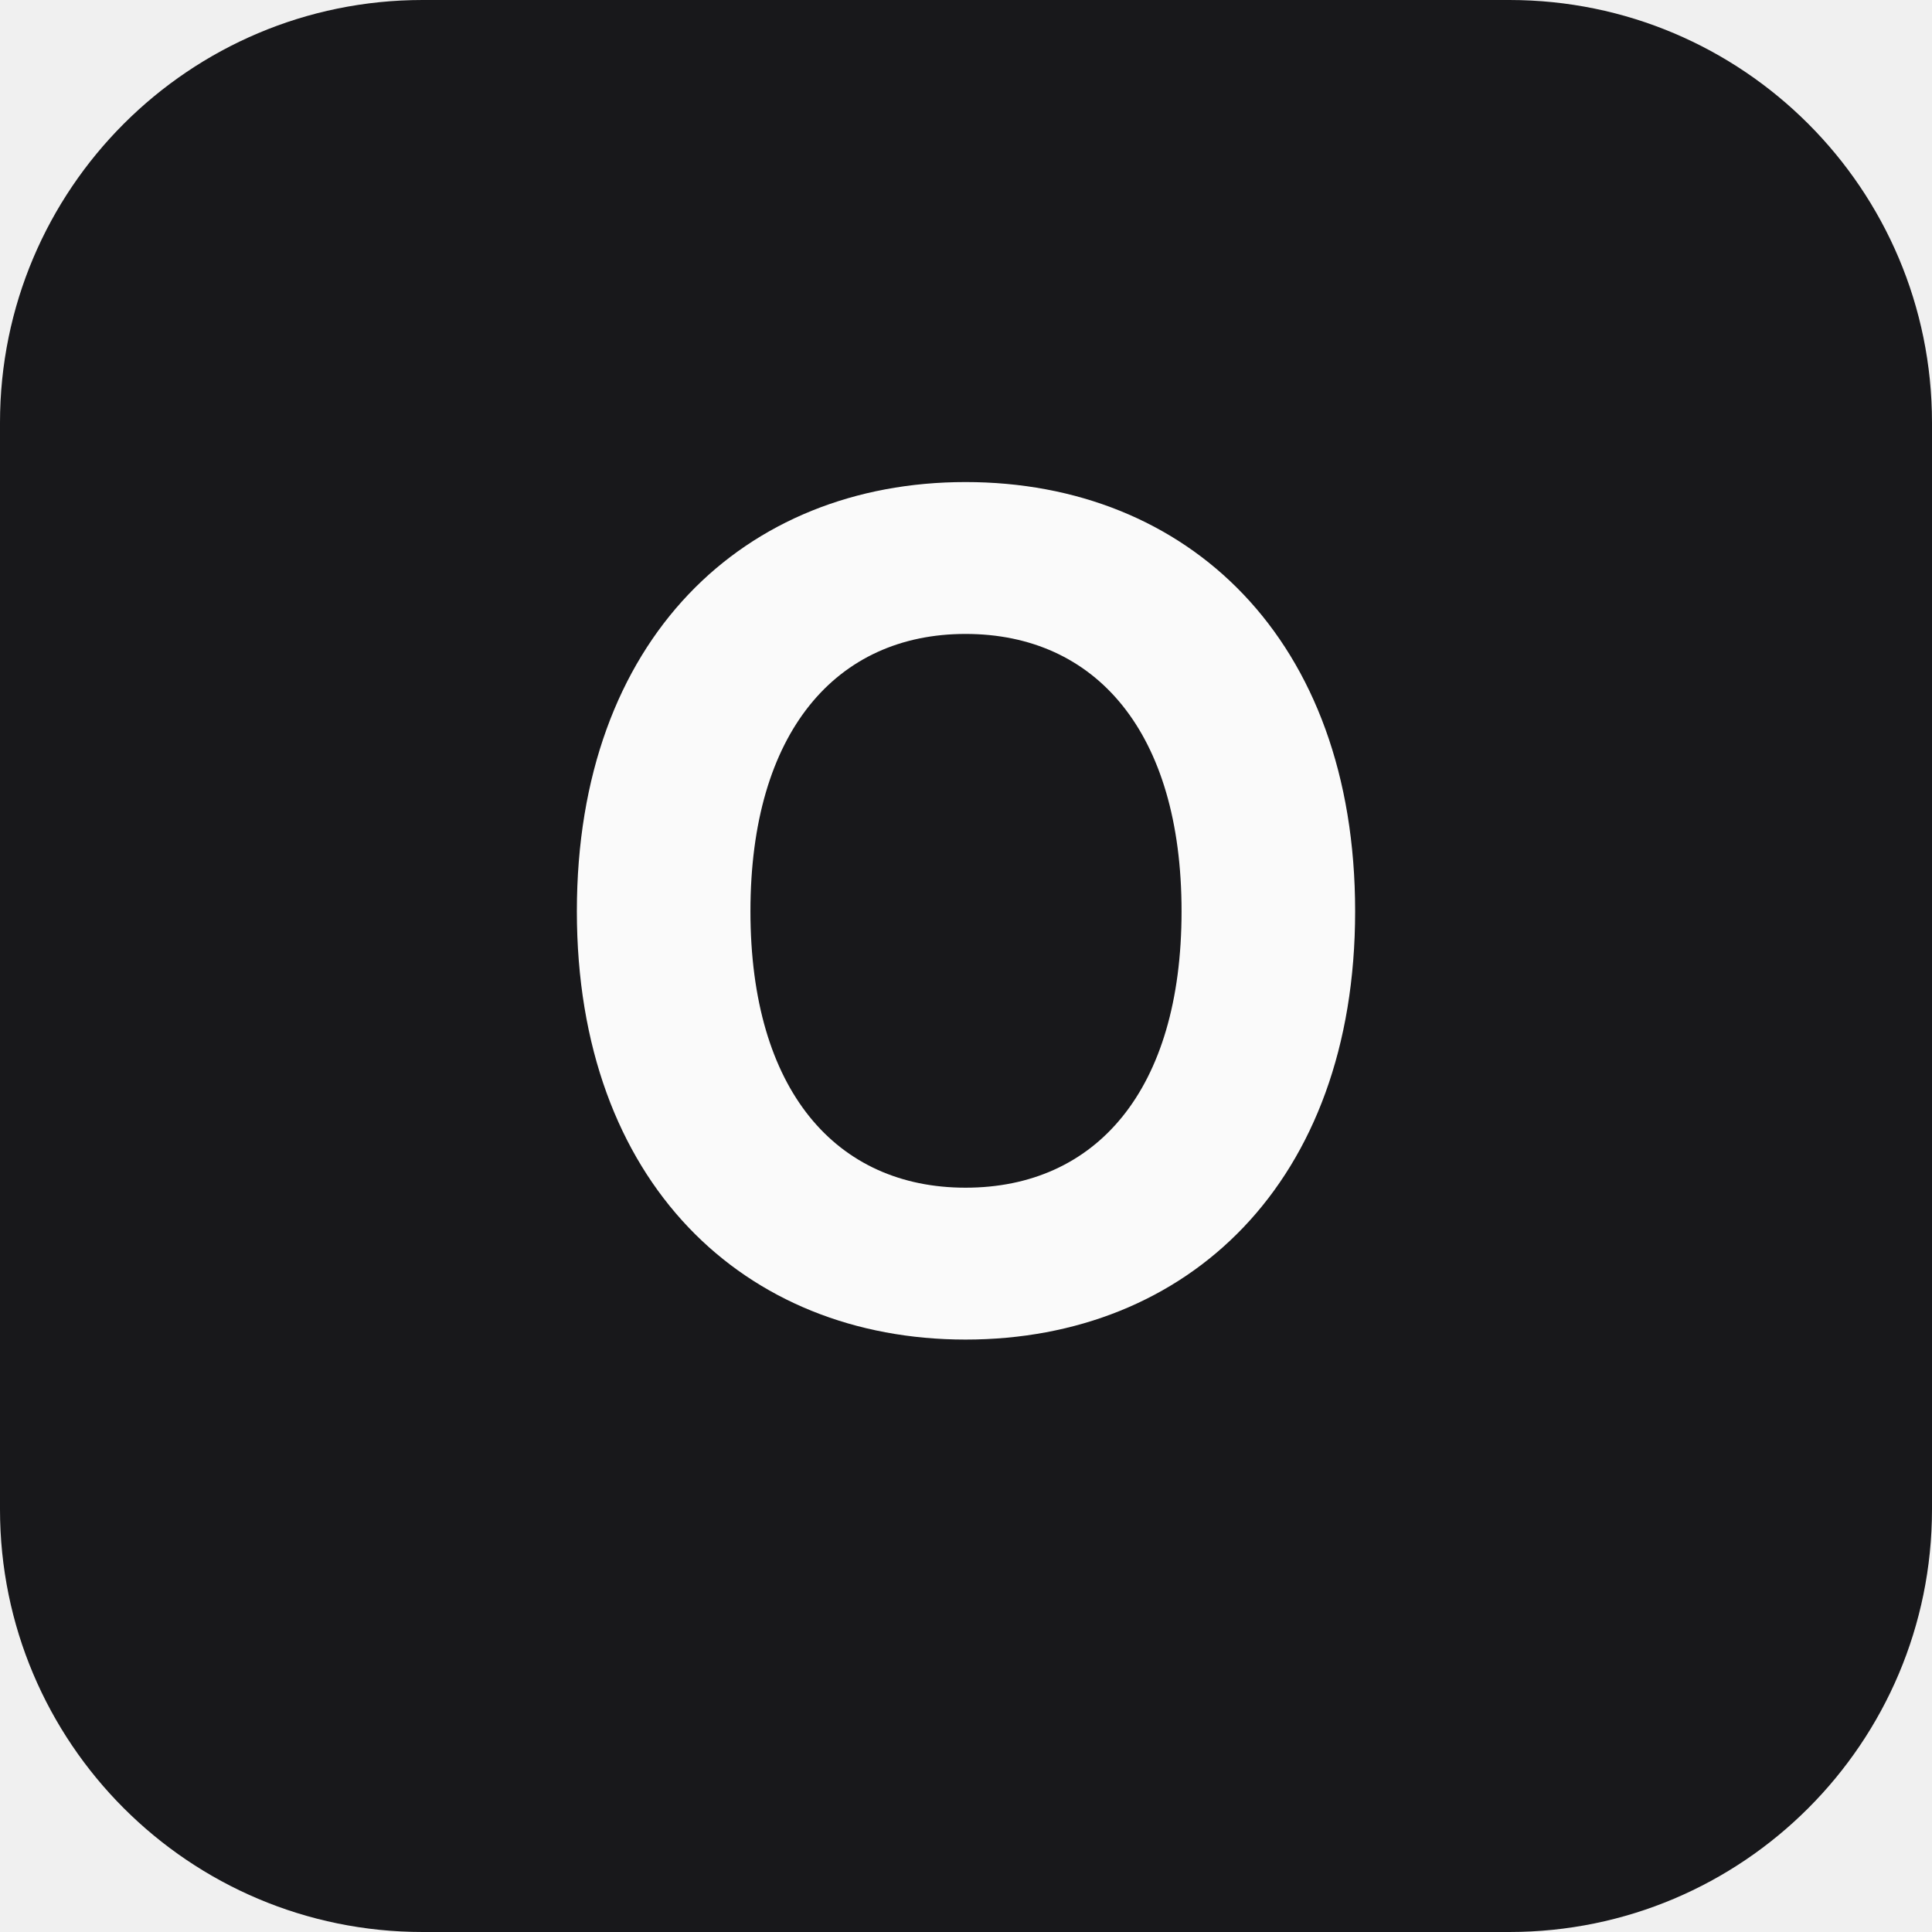
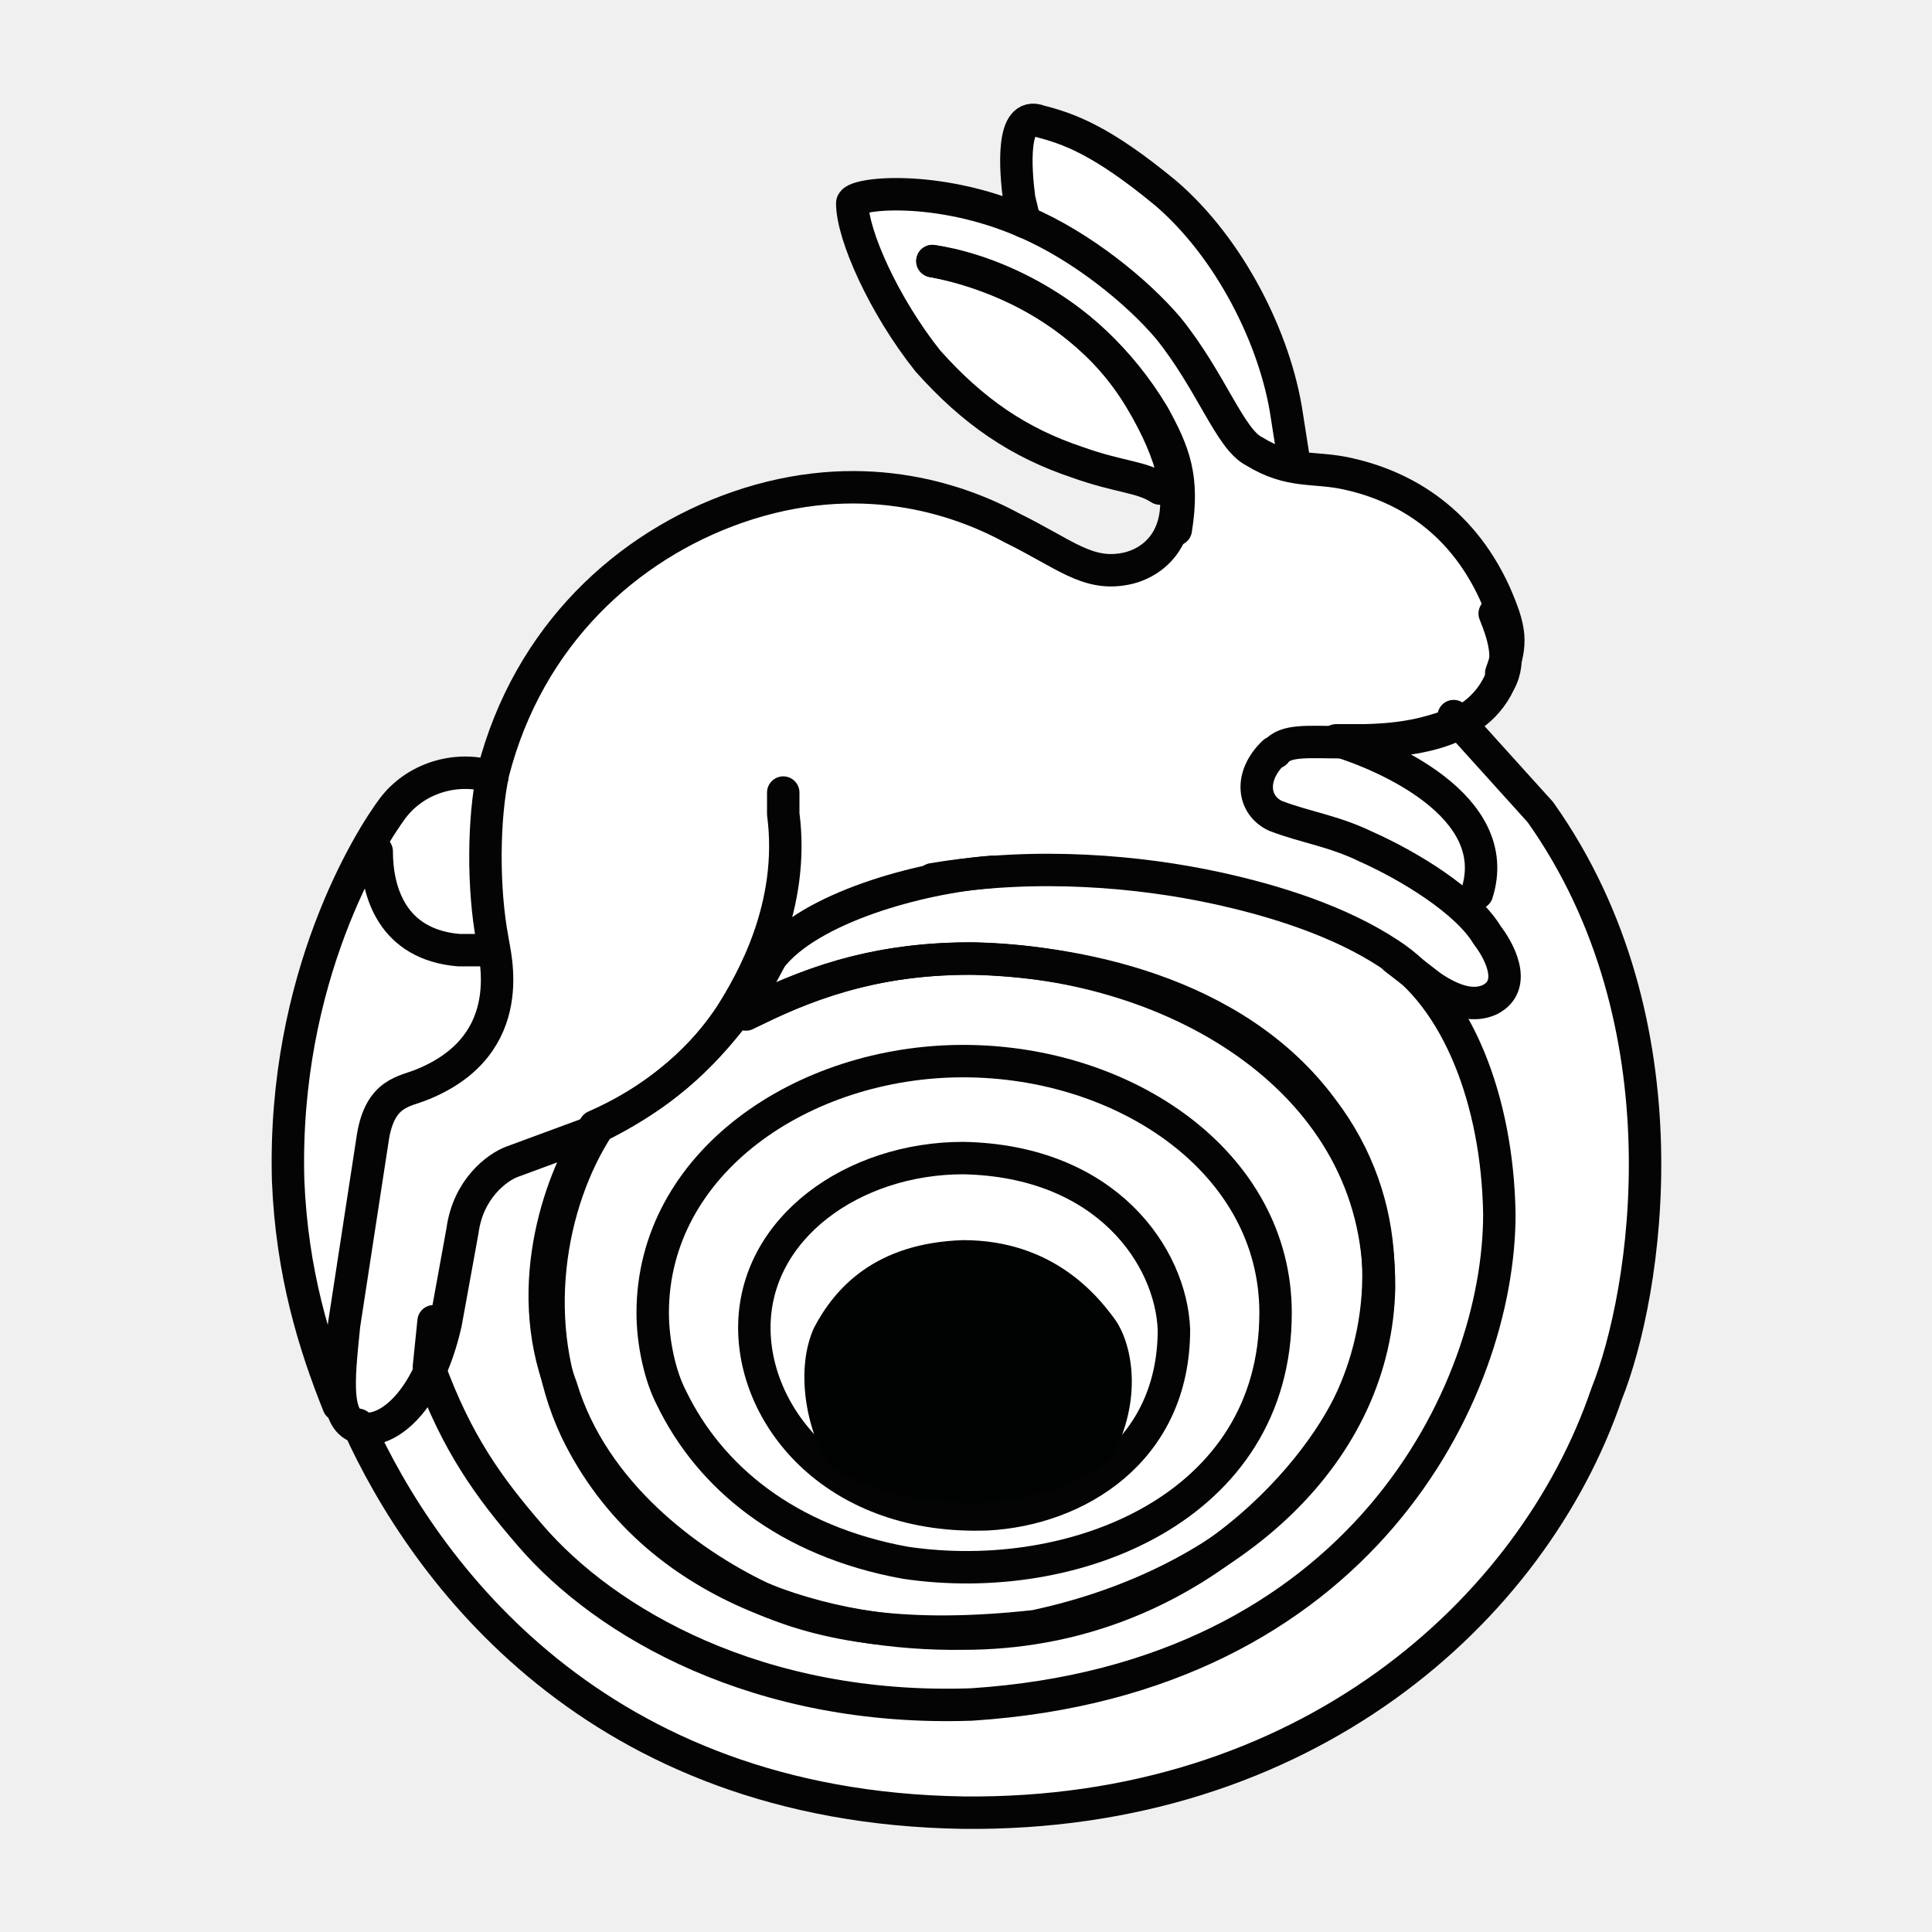
- <svg xmlns="http://www.w3.org/2000/svg" viewBox="0 0 32 32">
-   <rect width="32" height="32" rx="7" fill="#18181b" />
-   <text x="16" y="22" text-anchor="middle" font-family="Inter, ui-sans-serif, system-ui, sans-serif" font-size="19" font-weight="700" fill="#fafafa">O</text>
+ <svg xmlns="http://www.w3.org/2000/svg" viewBox="-25.400 -7.800 207.200 207.200">
+   <style type="text/css">.cls-0 {fill:#FAF8EC;}
+ .cls-1 {fill:none;stroke:#040405;stroke-width:3.478;stroke-linecap:round;stroke-linejoin:round;stroke-miterlimit:10;}
+ .cls-2 {fill:#010202;}</style>
+   <g transform="translate(0,192) scale(0.01,-0.01)" fill="#ffffff" stroke="none" fill-rule="evenodd">
+     <path d="M8460 18856 c-135 -36 -222 -162 -256 -366 -16 -101 -18 -356 -4 -500 6 -56 10 -104 8 -105 -2 -2 -64 14 -138 36 -160 47 -424 102 -605 125 -166 22 -583 25 -700 5 -172 -28 -279 -85 -316 -164 -95 -210 165 -910 567 -1525 168 -256 256 -364 469 -578 333 -333 608 -535 980 -721 269 -135 575 -244 940 -337 253 -64 308 -81 389 -125 32 -17 69 -31 82 -31 21 0 24 -5 24 -37 -1 -107 -55 -245 -131 -327 -96 -105 -203 -154 -359 -163 -172 -10 -268 25 -690 257 -538 294 -835 421 -1212 516 -307 77 -566 108 -903 108 -436 -1 -791 -58 -1215 -196 -1205 -392 -2161 -1279 -2628 -2438 -53 -132 -142 -392 -142 -415 0 -11 -30 -13 -147 -13 -231 1 -421 -46 -598 -148 -217 -127 -343 -267 -556 -625 -442 -740 -765 -1698 -883 -2619 -153 -1186 -21 -2267 418 -3428 46 -123 95 -236 108 -250 12 -15 34 -49 47 -75 30 -59 90 -129 137 -157 29 -18 49 -50 110 -172 827 -1650 2135 -2871 3756 -3504 663 -259 1374 -419 2183 -490 236 -21 929 -30 1180 -15 824 48 1599 205 2312 467 1452 534 2646 1468 3469 2714 325 493 548 959 770 1615 305 896 420 2106 304 3175 -107 972 -406 1887 -871 2656 -171 284 -233 363 -603 773 -196 216 -359 397 -362 402 -3 5 32 46 78 91 117 116 222 278 270 418 10 30 30 125 44 210 42 253 25 389 -86 667 -107 268 -266 533 -445 741 -404 469 -1002 762 -1648 808 -88 6 -100 9 -107 28 -5 12 -25 129 -45 261 -49 326 -94 522 -174 765 -134 404 -302 748 -536 1100 -265 398 -541 684 -960 999 -417 312 -737 477 -1119 575 -108 29 -139 30 -206 12z" />
+   </g>
+   <path class="cls-1" d="m13 145c7.1 15.7 25.4 41 64.9 41.6 36.7 0.4 61.1-21.7 69-44.9 4.3-10.7 9-39.7-7.1-62.4l-9.3-10.3" />
+   <path class="cls-1" d="m27.4 75.5c-4-1.2-8.3 0.2-10.7 3.4s-11.8 18.1-11.2 39.9c0.4 9.9 2.8 17.6 5.4 24.1" />
+   <path class="cls-1" d="m84.5 16-0.6-2.5c-0.4-3.1-0.9-9.5 2.2-8.3 3.1 0.8 6.6 2 13.5 7.7 6.9 5.9 11.8 15.7 13 23.8l0.8 5.1" />
+   <path class="cls-1" d="m99 44.6c-2-1.3-4.3-1.2-8.8-2.8-6.3-2.1-11.2-5.4-16.1-10.9-4.7-5.9-8.1-13.5-8.1-16.9 0-1.1 9.1-2.1 18.5 2 6.1 2.6 12.1 7.5 15.4 11.4 4.6 5.7 6.6 11.9 9.2 13.2 3.9 2.4 6.4 1.6 10 2.4 5.5 1.2 12 4.5 15.8 12.8 1.7 3.9 1.9 5.3 0.7 8.6" />
+   <path class="cls-1" d="m74.6 20.2c0.8 0.2 14.8 2.3 22.3 14.8s2.5 17.4-1.6 18.2-6.5-1.6-12.2-4.4c-5.9-3.2-16.4-6.7-29.4-2.2-11.8 4.1-22.4 13.7-26.2 28.4-1.1 5-1.1 12.6-0.1 17.9 0.2 1.6 3.1 11.3-7.5 15.6-1.9 0.8-4.5 0.8-5.3 5.6l-3.1 20.2c-0.6 6-1.2 10.7 2.1 11.1 2.4 0.4 6.8-2.5 8.8-11.3l1.8-9.9c0.6-4.5 3.7-6.8 5.3-7.4l8.4-3.1" />
+   <path class="cls-1" d="m81 85.7c-7.9 0.6-19.6 3.9-23.7 9.2l-2.7 5v1.1c5.9-3 13.5-6 23.9-6 11.3 0.2 28.5 3.4 37.9 16.1 7.8 10.2 7.1 22.4 3.2 31s-18 25.3-41.7 25.3c-14.2 0.2-33.1-4.5-41.5-21.8-5.3-11.3-2.9-24.5 2.4-32.6 8.1-4 12.1-8.8 14.2-12 2.2-3.5 6.9-11.6 5.6-21.5v-2.3" />
+   <path class="cls-1" d="m15 83.5c0 4.4 1.7 10 8.8 10.6h3" />
+   <path class="cls-1" d="m74.6 86.5c11.3-1.9 22.4-0.8 30.3 0.9 6.5 1.4 13.4 3.6 18.7 7.1 7.3 4.7 11.6 15.7 11.8 27.9 0 19.1-14.9 49.9-56.6 52.6-22.9 0.8-39.3-8.8-47.3-18.1-4.5-5.2-7.9-9.9-10.9-18.1l0.5-4.9" />
+   <path class="cls-1" d="m55.4 100.6c7.3-3.6 14-5.6 23.6-5.6 22 0.4 43.6 13.4 43.5 35.2-0.3 17.6-15.4 31.8-36.9 36.4-13.6 1.5-22.6 0-29.5-3.1-7.7-3.7-17.9-11.2-21.3-22.5-4.3-11.2 0.1-22.8 3.6-28 8.2-3.6 12.5-8.8 15.3-12.4" />
+   <path class="cls-1" d="m77.9 106c-17.2 0-33.3 10.9-33.3 27 0 3.2 0.8 6.8 2 9.1 4.1 8.5 12.4 15.4 25.1 17.7 18.1 2.7 39.7-5.9 39.7-26.8 0-16.1-16.1-27-33.5-27z" />
+   <path class="cls-1" d="m77.9 116.4c-11.8 0-22.4 7.5-22.4 18.2 0 9.8 8.9 20.6 25 20 9.5-0.5 20-6.7 20-19.8-0.3-7.8-7.2-18.1-22.6-18.4z" />
+   <path class="cls-1" d="m111.4 72.9c1-1.4 3.6-1.1 7-1.1 5.9 0 14.1-0.2 17-6.4 1.4-2.5 0.3-5.4-0.5-7.4" />
+   <path class="cls-1" d="m130.4 69.9c-2.8 1-5.2 1.6-9.5 1.7h-3c5 1.5 18.1 7 15.1 16.4" />
+   <path class="cls-1" d="m111.2 72.9c-2.7 2.6-2.2 5.7 0.2 6.8 3.1 1.2 6.2 1.6 9.7 3.3 4.5 2 10.8 5.8 13 9.5 1.1 1.4 3.4 5.3 0.3 6.9-1.5 0.7-3.5 0.5-6.3-1.4l-3.9-3" />
+   <path class="cls-1" d="m74.6 20.2c4.4 0.6 16.2 4 23.7 16.5 2.2 4 3.3 6.7 2.4 12.3" />
+   <path class="cls-2" d="m77.9 125.2c-9.5 0.3-13.8 5.2-16 9.4-2 4.4-0.9 10.8 1.6 14.8 3.3 1.9 7.5 3.8 14.4 4 6.6 0.2 13.1-2.4 15.8-4.6 3.7-6.7 2.2-12.8 0.4-15.2-1.9-2.6-6.7-8.4-16.2-8.4z" />
</svg>
